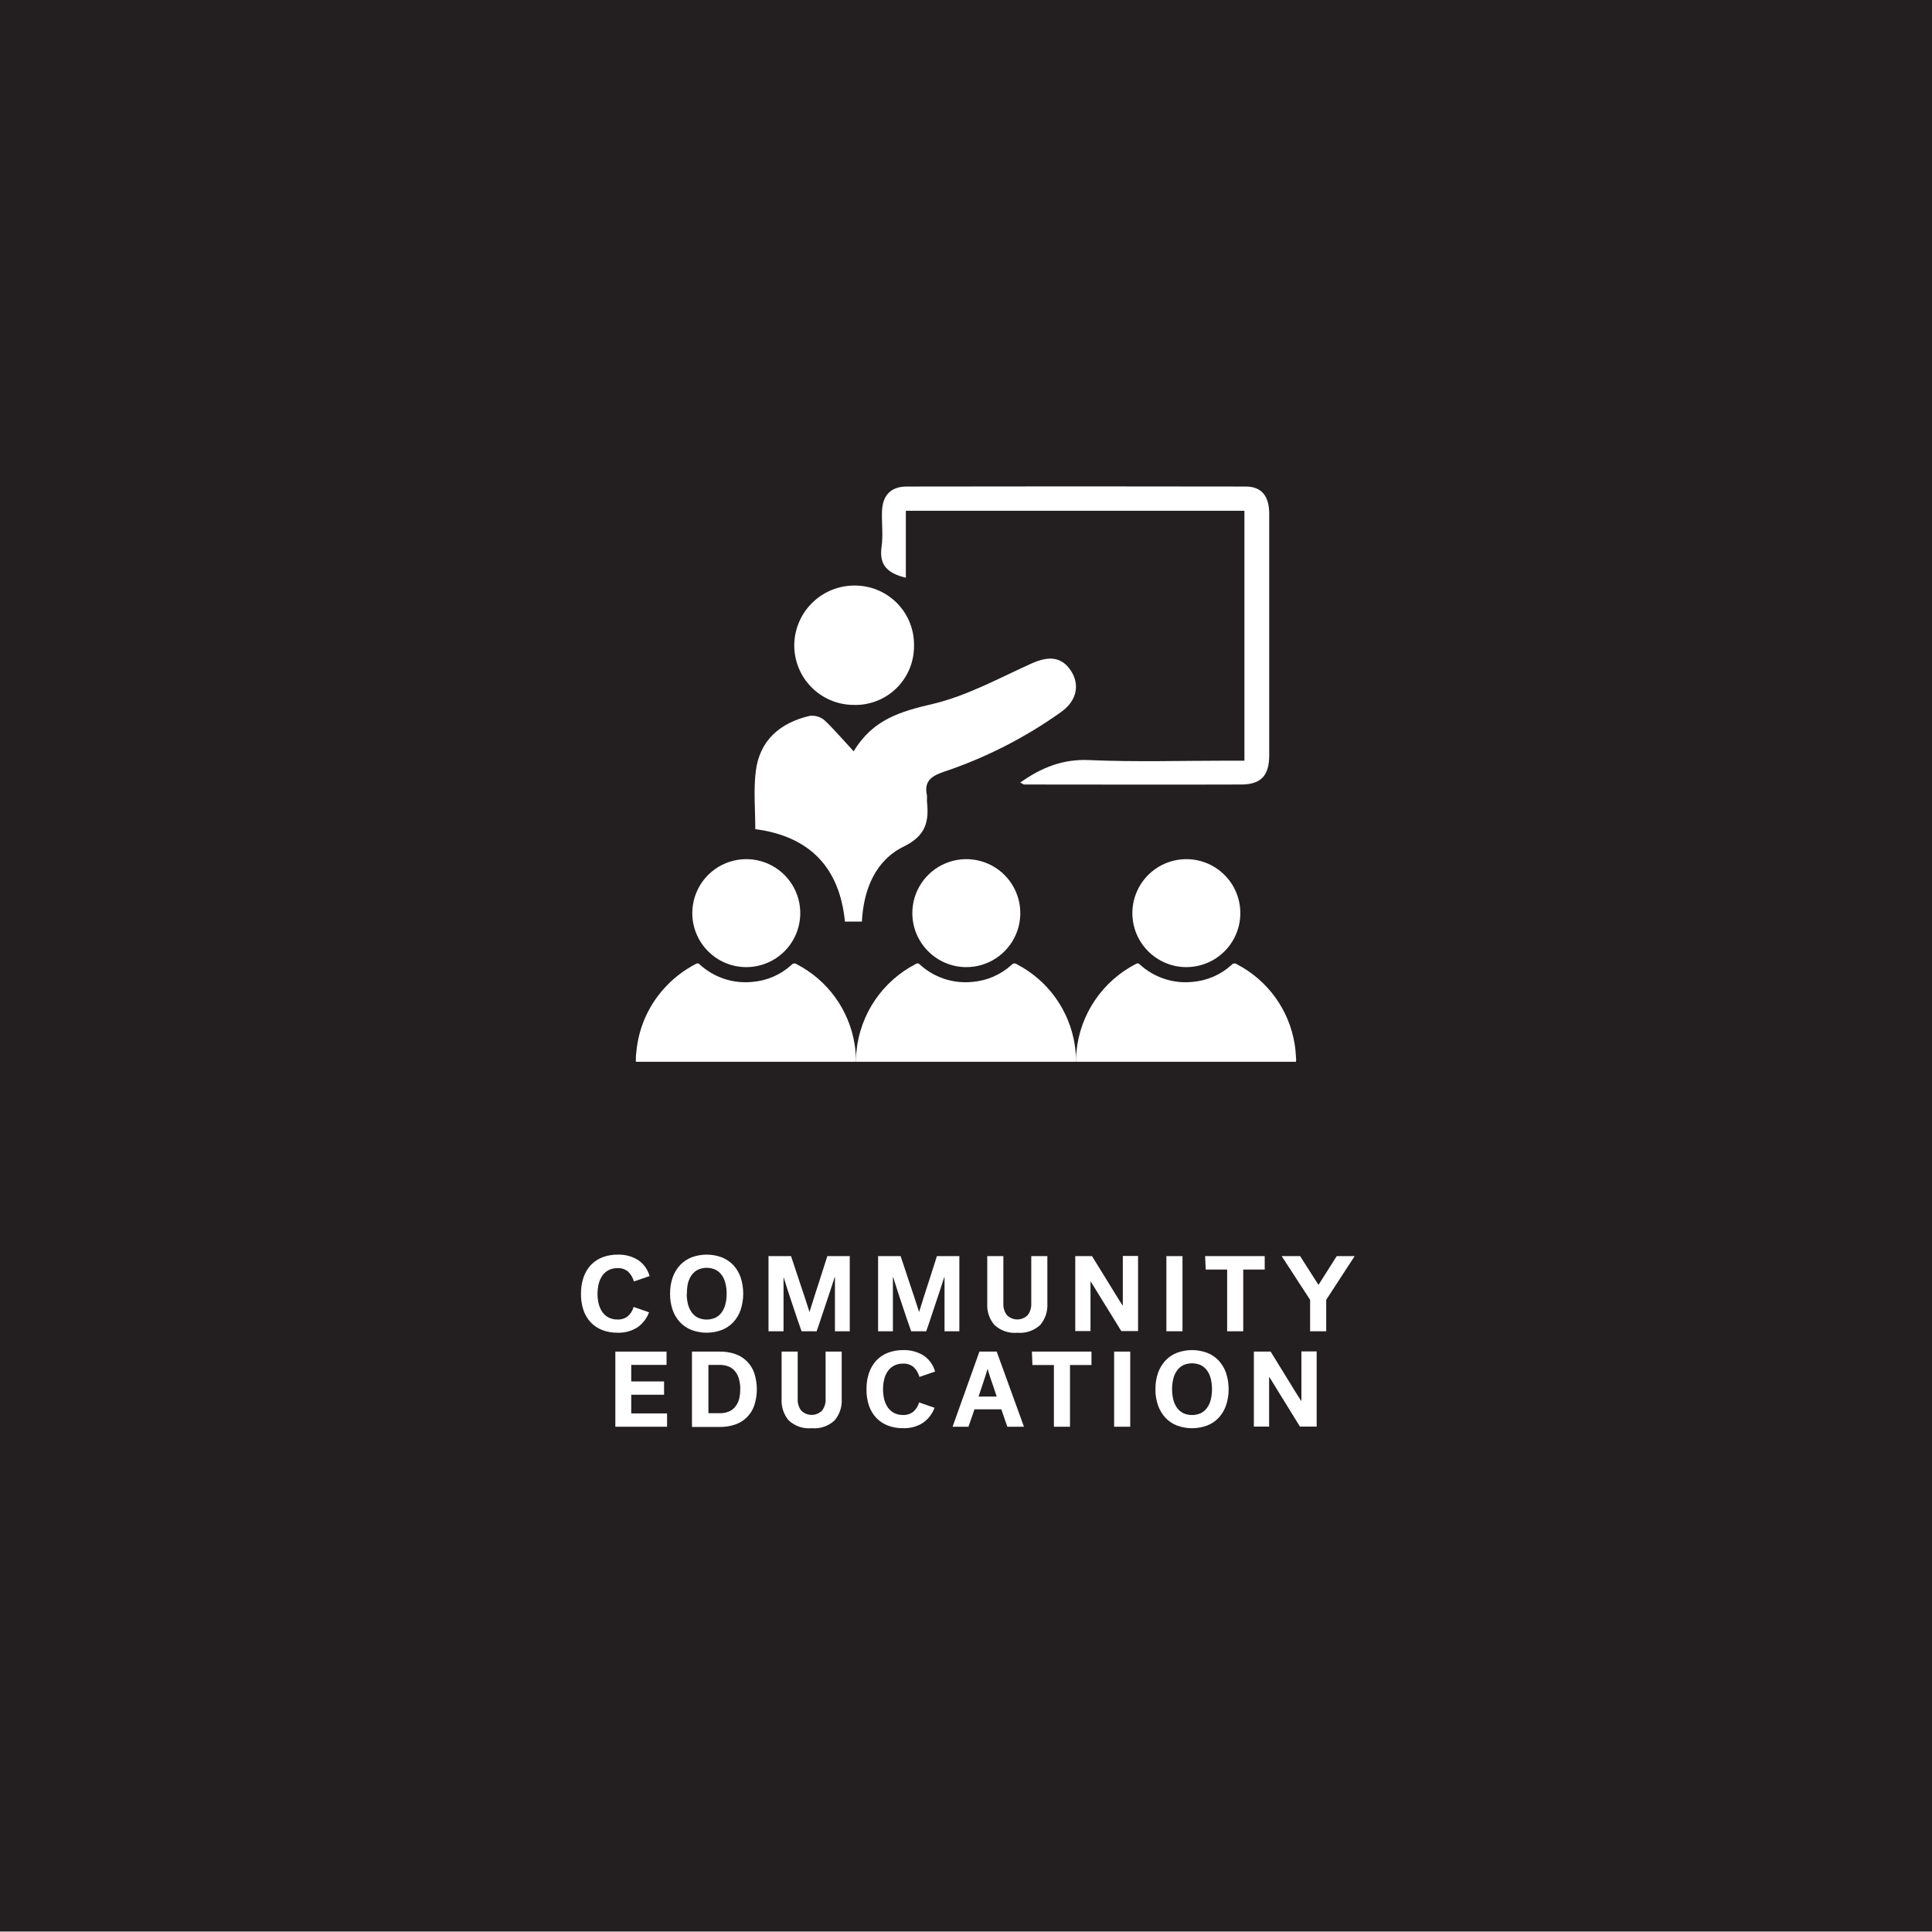
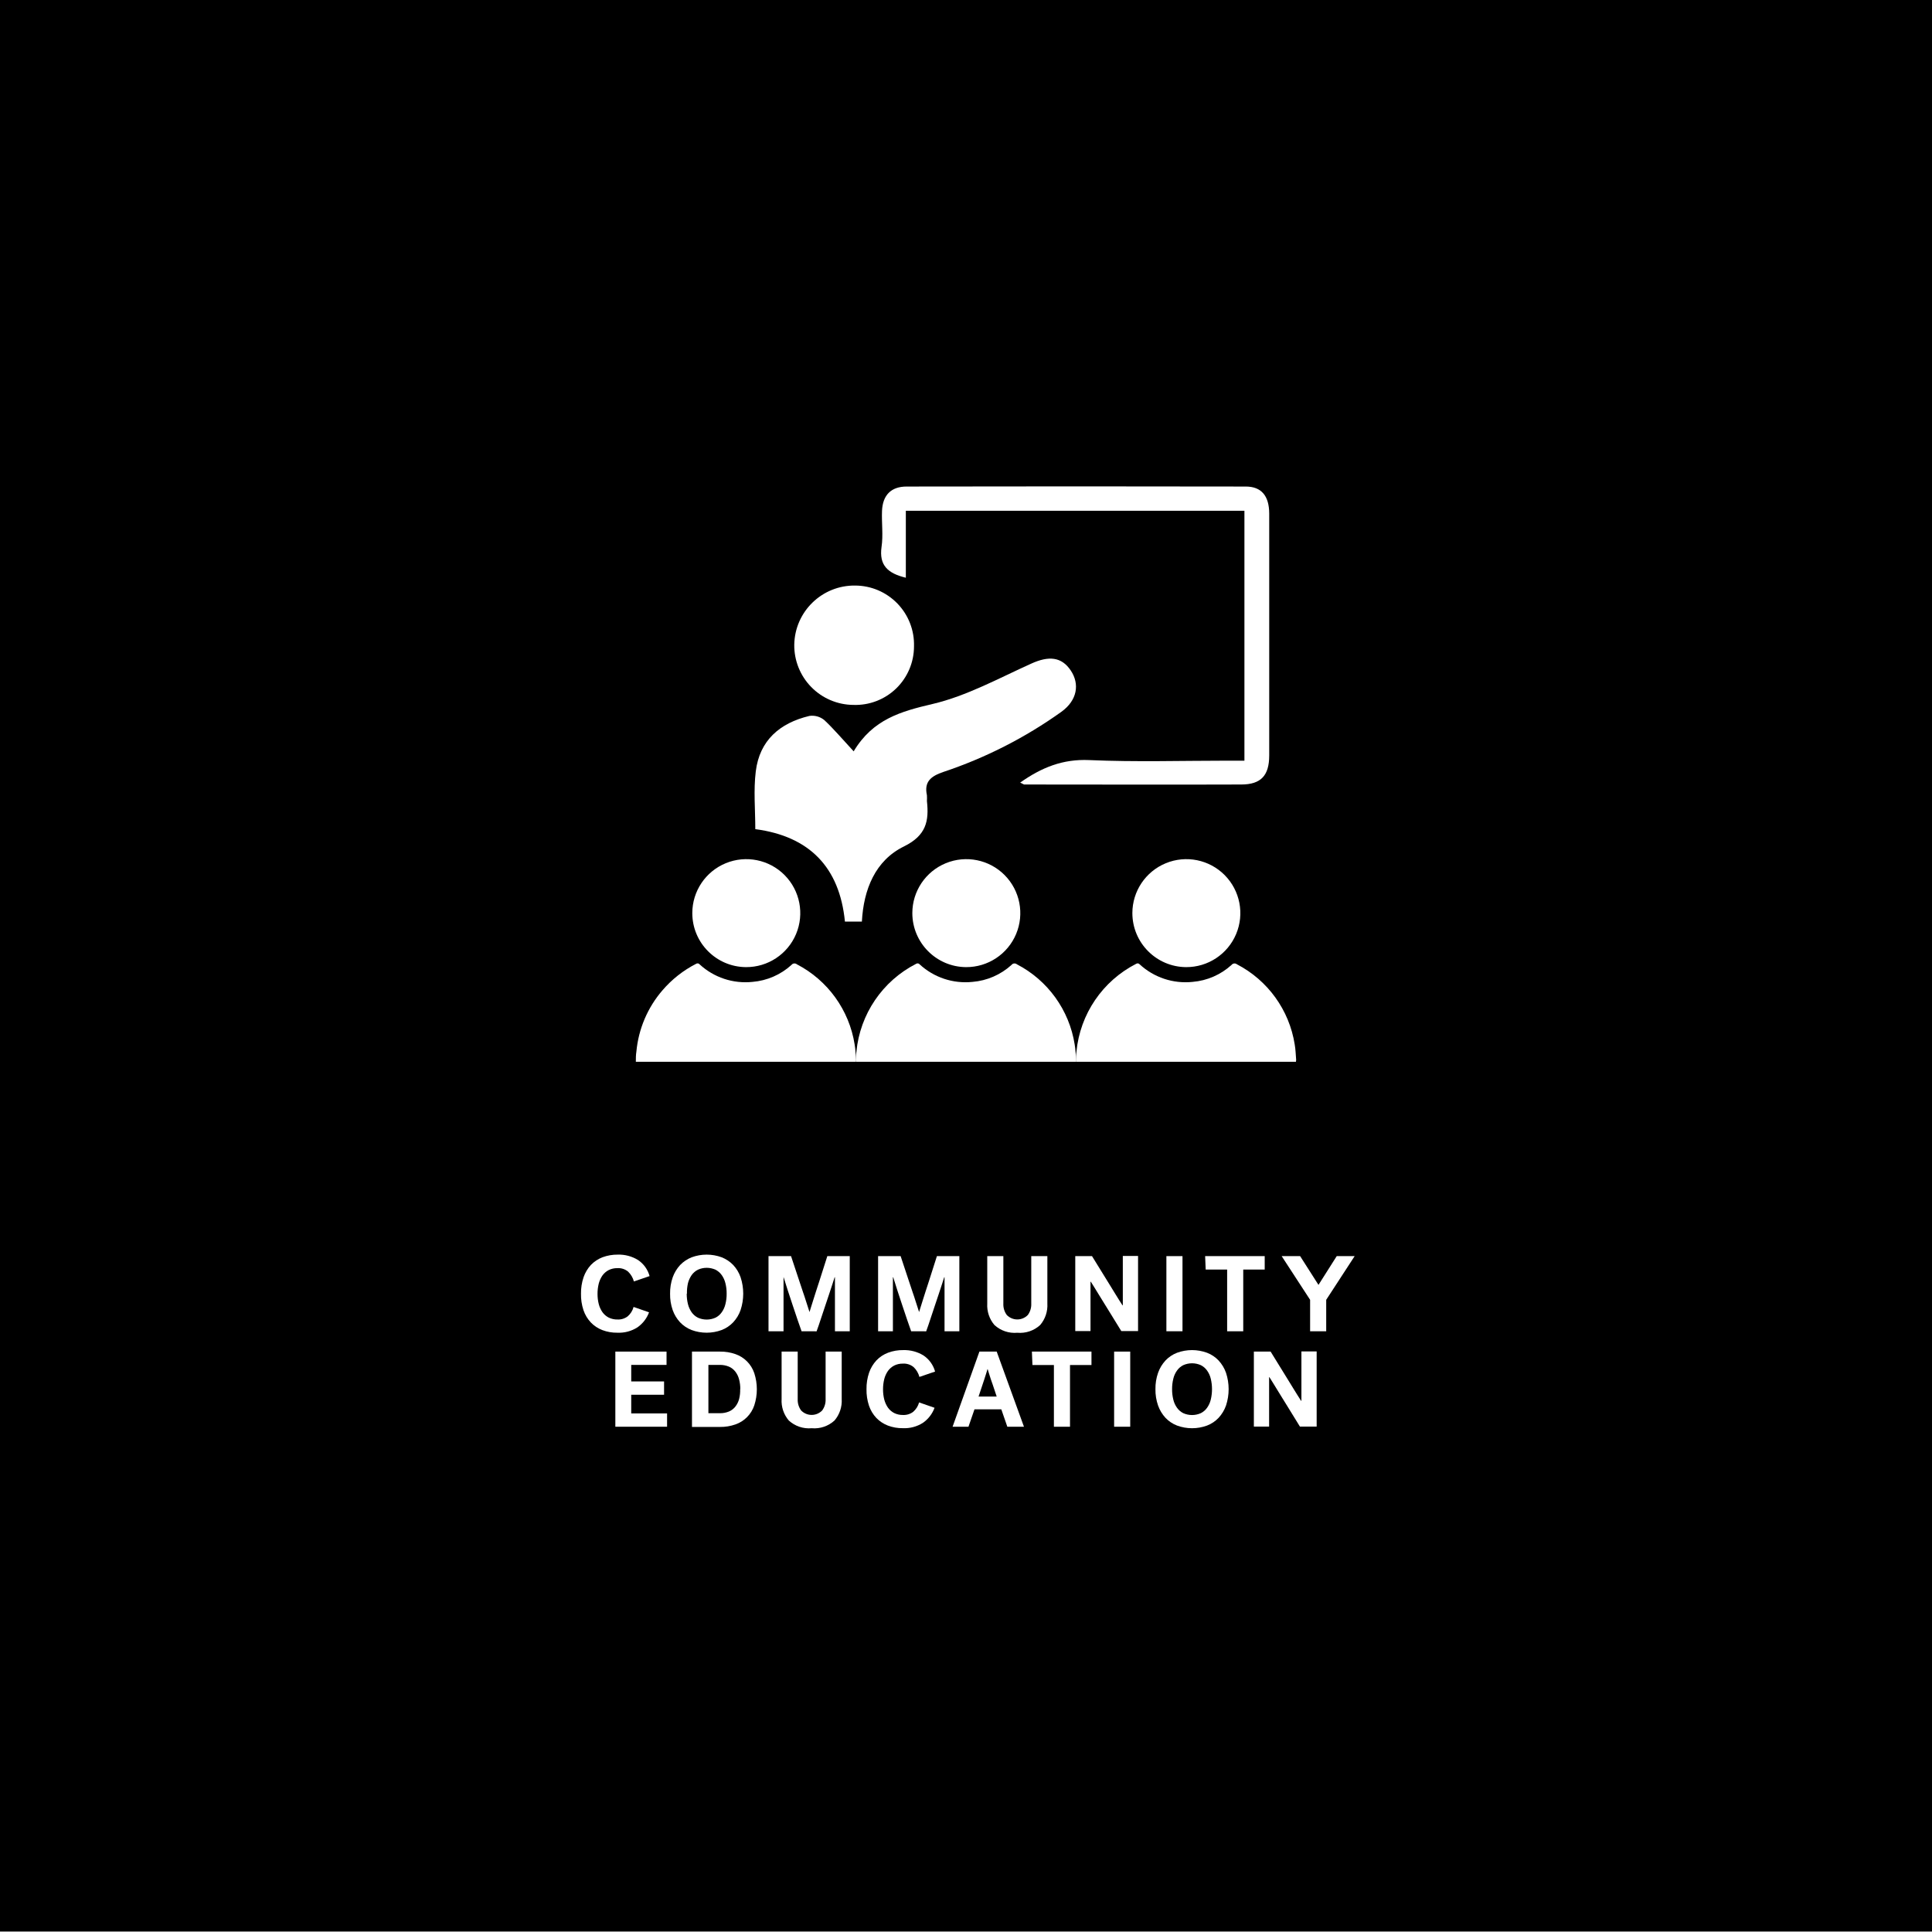
<svg xmlns="http://www.w3.org/2000/svg" viewBox="0 0 360 360">
  <defs>
-     <style>.cls-1{fill:#231f20;}.cls-2{fill:#fff;}</style>
+     <style>.cls-1{fill:#fff;}</style>
  </defs>
-   <g id="BACKGROUND">
-     <rect class="cls-1" y="-0.09" width="360" height="360" />
+   <g id="Layer_6" data-name="Layer 6">
+     <rect y="-0.09" width="360" height="360" />
  </g>
  <g id="LINE_ONE" data-name="LINE ONE">
-     <path class="cls-2" d="M108.26,241.06a9.16,9.16,0,0,1,.48-3.07,6.47,6.47,0,0,1,1.37-2.29,6,6,0,0,1,2.16-1.43,8,8,0,0,1,2.85-.49,6.81,6.81,0,0,1,3.76,1,5.29,5.29,0,0,1,2.16,3l-2.92,1a4,4,0,0,0-1.08-1.83,2.86,2.86,0,0,0-2-.65,3.51,3.51,0,0,0-1.62.36,3.35,3.35,0,0,0-1.16,1,4.77,4.77,0,0,0-.69,1.51,7.77,7.77,0,0,0-.23,1.92,7.57,7.57,0,0,0,.23,1.91,4.77,4.77,0,0,0,.69,1.51,3.28,3.28,0,0,0,1.16,1,3.57,3.57,0,0,0,1.64.36,2.9,2.9,0,0,0,1.89-.58,3.48,3.48,0,0,0,1.11-1.76l2.88,1a5.9,5.9,0,0,1-2.16,2.8,6.4,6.4,0,0,1-3.76,1,7.57,7.57,0,0,1-2.79-.49,5.9,5.9,0,0,1-2.14-1.42,6.3,6.3,0,0,1-1.37-2.29A9.18,9.18,0,0,1,108.26,241.06Z" />
-     <path class="cls-2" d="M124.86,241.06a8.83,8.83,0,0,1,.49-3.05,6.64,6.64,0,0,1,1.38-2.29,6.16,6.16,0,0,1,2.15-1.44,8.09,8.09,0,0,1,5.6,0,6.07,6.07,0,0,1,2.15,1.44A6.49,6.49,0,0,1,138,238a9.74,9.74,0,0,1,0,6.1,6.41,6.41,0,0,1-1.38,2.29,5.82,5.82,0,0,1-2.15,1.44,8.09,8.09,0,0,1-5.6,0,5.9,5.9,0,0,1-2.15-1.44,6.55,6.55,0,0,1-1.38-2.29A8.79,8.79,0,0,1,124.86,241.06Zm3.1,0a7.9,7.9,0,0,0,.23,1.95,4.63,4.63,0,0,0,.69,1.52,3.22,3.22,0,0,0,1.16,1,4,4,0,0,0,3.28,0,3.06,3.06,0,0,0,1.16-1,4.25,4.25,0,0,0,.69-1.52,7.45,7.45,0,0,0,.23-1.95,7.56,7.56,0,0,0-.23-1.95,4.33,4.33,0,0,0-.69-1.52,3.16,3.16,0,0,0-1.16-1,4,4,0,0,0-3.28,0,3.32,3.32,0,0,0-1.16,1,4.73,4.73,0,0,0-.69,1.52A8,8,0,0,0,128,241.06Z" />
-     <path class="cls-2" d="M149.36,248.06c-.2-.54-.45-1.26-.75-2.15s-.61-1.81-.93-2.77-.63-1.9-.93-2.82-.54-1.69-.73-2.32H146v10.06H143.2v-14h4.2l1.56,4.7q.42,1.29.69,2.07c.18.53.35,1,.5,1.51s.29.92.42,1.3.22.67.27.84l.26-.84c.12-.38.26-.84.43-1.37s.35-1.09.54-1.7.39-1.21.59-1.81q.68-2.13,1.5-4.7h4.18v14h-2.76V238h-.06c-.13.42-.29.91-.48,1.49s-.39,1.2-.61,1.85-.44,1.32-.67,2l-.64,1.92c-.2.61-.38,1.16-.55,1.65s-.3.88-.41,1.16Z" />
-     <path class="cls-2" d="M169.78,248.06c-.2-.54-.45-1.26-.75-2.15s-.61-1.81-.93-2.77-.63-1.9-.93-2.82-.54-1.69-.73-2.32h-.06v10.06h-2.76v-14h4.2l1.56,4.7q.42,1.29.69,2.07c.18.53.35,1,.5,1.51s.29.92.42,1.3.22.67.27.84l.26-.84c.12-.38.26-.84.43-1.37s.35-1.09.54-1.7.39-1.21.59-1.81q.67-2.13,1.5-4.7h4.18v14H176V238h-.06c-.13.42-.29.91-.48,1.49s-.39,1.2-.61,1.85-.44,1.32-.67,2-.44,1.32-.64,1.92-.38,1.16-.55,1.65-.3.88-.41,1.16Z" />
-     <path class="cls-2" d="M189.56,248.34a5.56,5.56,0,0,1-4.26-1.44,5.65,5.65,0,0,1-1.34-4v-8.84h3v8.86a3.32,3.32,0,0,0,.64,2.11,2.73,2.73,0,0,0,3.92,0,3.32,3.32,0,0,0,.64-2.11v-8.86h3v8.84a5.65,5.65,0,0,1-1.34,4A5.56,5.56,0,0,1,189.56,248.34Z" />
-     <path class="cls-2" d="M200.36,234.06h3.12l2.32,3.76,1.08,1.75.84,1.37.8,1.29.64,1h.06v-9.2h2.84v14h-3.12c-.8-1.29-1.56-2.52-2.28-3.7l-1.07-1.73c-.29-.46-.57-.92-.85-1.38l-.81-1.32-.67-1.07h-.06v9.2h-2.84Z" />
-     <path class="cls-2" d="M217.34,234.06h3v14h-3Z" />
-     <path class="cls-2" d="M224.56,234.06h11.1v2.5h-4v11.5h-3v-11.5h-4Z" />
-     <path class="cls-2" d="M244.12,242.2l-5.3-8.14h3.44l3.42,5.36,3.4-5.36h3.34l-5.3,8.14v5.86h-3Z" />
+     <path class="cls-1" d="M108.26,241.06a9.16,9.16,0,0,1,.48-3.07,6.47,6.47,0,0,1,1.37-2.29,6,6,0,0,1,2.16-1.43,8,8,0,0,1,2.85-.49,6.81,6.81,0,0,1,3.76,1,5.29,5.29,0,0,1,2.16,3l-2.92,1a4,4,0,0,0-1.08-1.83,2.86,2.86,0,0,0-2-.65,3.51,3.51,0,0,0-1.62.36,3.35,3.35,0,0,0-1.16,1,4.77,4.77,0,0,0-.69,1.51,7.77,7.77,0,0,0-.23,1.92,7.57,7.57,0,0,0,.23,1.91,4.77,4.77,0,0,0,.69,1.51,3.28,3.28,0,0,0,1.16,1,3.57,3.57,0,0,0,1.64.36,2.9,2.9,0,0,0,1.89-.58,3.48,3.48,0,0,0,1.11-1.76l2.88,1a5.9,5.9,0,0,1-2.16,2.8,6.4,6.4,0,0,1-3.76,1,7.57,7.57,0,0,1-2.79-.49,5.9,5.9,0,0,1-2.14-1.42,6.3,6.3,0,0,1-1.37-2.29A9.18,9.18,0,0,1,108.26,241.06Z" />
+     <path class="cls-1" d="M124.86,241.06a8.83,8.83,0,0,1,.49-3.05,6.64,6.64,0,0,1,1.38-2.29,6.16,6.16,0,0,1,2.15-1.44,8.09,8.09,0,0,1,5.6,0,6.07,6.07,0,0,1,2.15,1.44A6.49,6.49,0,0,1,138,238a9.74,9.74,0,0,1,0,6.1,6.41,6.41,0,0,1-1.38,2.29,5.82,5.82,0,0,1-2.15,1.44,8.09,8.09,0,0,1-5.6,0,5.9,5.9,0,0,1-2.15-1.44,6.55,6.55,0,0,1-1.38-2.29A8.79,8.79,0,0,1,124.86,241.06Zm3.1,0a7.9,7.9,0,0,0,.23,1.95,4.63,4.63,0,0,0,.69,1.52,3.22,3.22,0,0,0,1.16,1,4,4,0,0,0,3.28,0,3.06,3.06,0,0,0,1.16-1,4.25,4.25,0,0,0,.69-1.52,7.45,7.45,0,0,0,.23-1.95,7.56,7.56,0,0,0-.23-1.95,4.33,4.33,0,0,0-.69-1.52,3.16,3.16,0,0,0-1.16-1,4,4,0,0,0-3.28,0,3.32,3.32,0,0,0-1.16,1,4.73,4.73,0,0,0-.69,1.52A8,8,0,0,0,128,241.06Z" />
+     <path class="cls-1" d="M149.36,248.06c-.2-.54-.45-1.26-.75-2.15s-.61-1.81-.93-2.77-.63-1.9-.93-2.82-.54-1.69-.73-2.32H146v10.06H143.2v-14h4.2l1.56,4.7q.42,1.29.69,2.07c.18.53.35,1,.5,1.51s.29.92.42,1.3.22.67.27.84l.26-.84c.12-.38.26-.84.43-1.37s.35-1.09.54-1.7.39-1.21.59-1.81q.68-2.13,1.5-4.7h4.18v14h-2.76V238h-.06c-.13.42-.29.91-.48,1.49s-.39,1.2-.61,1.85-.44,1.32-.67,2l-.64,1.92c-.2.61-.38,1.16-.55,1.65s-.3.88-.41,1.16Z" />
+     <path class="cls-1" d="M169.78,248.06c-.2-.54-.45-1.26-.75-2.15s-.61-1.81-.93-2.77-.63-1.9-.93-2.82-.54-1.69-.73-2.32h-.06v10.06h-2.76v-14h4.2l1.56,4.7q.42,1.29.69,2.07c.18.53.35,1,.5,1.51s.29.92.42,1.3.22.67.27.84l.26-.84c.12-.38.26-.84.43-1.37s.35-1.09.54-1.7.39-1.21.59-1.81q.67-2.13,1.5-4.7h4.18v14H176V238h-.06c-.13.42-.29.91-.48,1.49s-.39,1.2-.61,1.85-.44,1.32-.67,2-.44,1.32-.64,1.92-.38,1.16-.55,1.65-.3.88-.41,1.16Z" />
+     <path class="cls-1" d="M189.56,248.34a5.56,5.56,0,0,1-4.26-1.44,5.65,5.65,0,0,1-1.34-4v-8.84h3v8.86a3.32,3.32,0,0,0,.64,2.11,2.73,2.73,0,0,0,3.92,0,3.32,3.32,0,0,0,.64-2.11v-8.86h3v8.84a5.65,5.65,0,0,1-1.34,4A5.56,5.56,0,0,1,189.56,248.34Z" />
+     <path class="cls-1" d="M200.36,234.06h3.12l2.32,3.76,1.08,1.75.84,1.37.8,1.29.64,1h.06v-9.2h2.84v14h-3.12c-.8-1.29-1.56-2.52-2.28-3.7l-1.07-1.73c-.29-.46-.57-.92-.85-1.38l-.81-1.32-.67-1.07h-.06v9.2h-2.84Z" />
+     <path class="cls-1" d="M217.34,234.06h3v14h-3Z" />
+     <path class="cls-1" d="M224.56,234.06h11.1v2.5h-4v11.5h-3v-11.5h-4Z" />
+     <path class="cls-1" d="M244.12,242.2l-5.3-8.14h3.44l3.42,5.36,3.4-5.36h3.34l-5.3,8.14v5.86h-3Z" />
  </g>
  <g id="LINE_TWO" data-name="LINE TWO">
-     <path class="cls-2" d="M114.66,265.85v-14h9.54v2.48h-6.58v3.08h6.12v2.48h-6.12v3.48h6.68v2.48Z" />
-     <path class="cls-2" d="M128.94,251.85h5.22a8.36,8.36,0,0,1,2.88.47,5.66,5.66,0,0,1,3.51,3.55,9.68,9.68,0,0,1,0,6,5.66,5.66,0,0,1-3.51,3.55,8.36,8.36,0,0,1-2.88.47h-5.22Zm9,7a6.65,6.65,0,0,0-.23-1.85,3.9,3.9,0,0,0-.7-1.43,3,3,0,0,0-1.19-.92,4.26,4.26,0,0,0-1.72-.32H132v9h2.12a4.26,4.26,0,0,0,1.72-.32,3,3,0,0,0,1.19-.92,3.9,3.9,0,0,0,.7-1.43A6.65,6.65,0,0,0,137.92,258.85Z" />
-     <path class="cls-2" d="M151.24,266.13a5.56,5.56,0,0,1-4.26-1.44,5.65,5.65,0,0,1-1.34-4v-8.84h3v8.86a3.33,3.33,0,0,0,.64,2.11,2.73,2.73,0,0,0,3.92,0,3.33,3.33,0,0,0,.64-2.11v-8.86h3v8.84a5.65,5.65,0,0,1-1.34,4A5.56,5.56,0,0,1,151.24,266.13Z" />
-     <path class="cls-2" d="M161.46,258.85a9.12,9.12,0,0,1,.48-3.07,6.47,6.47,0,0,1,1.37-2.29,5.83,5.83,0,0,1,2.16-1.43,7.82,7.82,0,0,1,2.85-.49,6.83,6.83,0,0,1,3.76,1,5.31,5.31,0,0,1,2.16,3l-2.92,1a3.92,3.92,0,0,0-1.08-1.83,2.86,2.86,0,0,0-2-.65,3.51,3.51,0,0,0-1.62.36,3.35,3.35,0,0,0-1.16,1,4.67,4.67,0,0,0-.69,1.51,7.77,7.77,0,0,0-.23,1.92,7.63,7.63,0,0,0,.23,1.91,4.87,4.87,0,0,0,.69,1.51,3.28,3.28,0,0,0,1.16,1,3.57,3.57,0,0,0,1.64.36,2.92,2.92,0,0,0,1.89-.58,3.53,3.53,0,0,0,1.11-1.76l2.88,1a5.9,5.9,0,0,1-2.16,2.8,6.4,6.4,0,0,1-3.76,1,7.57,7.57,0,0,1-2.79-.49,6,6,0,0,1-2.14-1.42,6.3,6.3,0,0,1-1.37-2.29A9.22,9.22,0,0,1,161.46,258.85Z" />
-     <path class="cls-2" d="M190.8,265.85h-3.1l-1.12-3.24h-5l-1.12,3.24H177.5l5-14h3.22ZM184,255.13a4,4,0,0,1-.14.47c-.07.21-.14.44-.22.7s-.17.54-.27.84l-.29.87c-.23.69-.47,1.43-.74,2.22h3.38c-.27-.79-.51-1.53-.74-2.22-.15-.4-.26-.73-.35-1s-.17-.51-.24-.75-.14-.46-.21-.67-.11-.36-.14-.47Z" />
-     <path class="cls-2" d="M192.28,251.85h11.1v2.5h-4v11.5h-3v-11.5h-4Z" />
-     <path class="cls-2" d="M207.6,251.85h3v14h-3Z" />
-     <path class="cls-2" d="M215.3,258.85a8.83,8.83,0,0,1,.49-3.05,6.64,6.64,0,0,1,1.38-2.29,5.82,5.82,0,0,1,2.15-1.44,8.09,8.09,0,0,1,5.6,0,5.82,5.82,0,0,1,2.15,1.44,6.64,6.64,0,0,1,1.38,2.29,9.74,9.74,0,0,1,0,6.1,6.64,6.64,0,0,1-1.38,2.29,5.82,5.82,0,0,1-2.15,1.44,8.09,8.09,0,0,1-5.6,0,5.82,5.82,0,0,1-2.15-1.44,6.64,6.64,0,0,1-1.38-2.29A8.83,8.83,0,0,1,215.3,258.85Zm3.1,0a7.9,7.9,0,0,0,.23,1.95,4.33,4.33,0,0,0,.69,1.52,3.14,3.14,0,0,0,1.16,1,4,4,0,0,0,3.28,0,3.14,3.14,0,0,0,1.16-1,4.33,4.33,0,0,0,.69-1.52,8.38,8.38,0,0,0,0-3.9,4.33,4.33,0,0,0-.69-1.52,3.14,3.14,0,0,0-1.16-1,4,4,0,0,0-3.28,0,3.14,3.14,0,0,0-1.16,1,4.33,4.33,0,0,0-.69,1.52A7.9,7.9,0,0,0,218.4,258.85Z" />
-     <path class="cls-2" d="M233.64,251.85h3.12l2.32,3.76,1.08,1.75.84,1.37.8,1.29.64,1h.06v-9.2h2.84v14h-3.12l-2.28-3.7-1.07-1.73c-.29-.46-.57-.92-.85-1.38l-.81-1.32c-.26-.42-.48-.78-.67-1.07h-.06v9.2h-2.84Z" />
+     <path class="cls-1" d="M114.66,265.85v-14h9.54v2.48h-6.58v3.08h6.12v2.48h-6.12v3.48h6.68v2.48Z" />
+     <path class="cls-1" d="M128.94,251.85h5.22a8.36,8.36,0,0,1,2.88.47,5.66,5.66,0,0,1,3.51,3.55,9.68,9.68,0,0,1,0,6,5.66,5.66,0,0,1-3.51,3.55,8.36,8.36,0,0,1-2.88.47h-5.22Zm9,7a6.65,6.65,0,0,0-.23-1.85,3.9,3.9,0,0,0-.7-1.43,3,3,0,0,0-1.19-.92,4.26,4.26,0,0,0-1.72-.32H132v9h2.12a4.26,4.26,0,0,0,1.72-.32,3,3,0,0,0,1.19-.92,3.9,3.9,0,0,0,.7-1.43A6.65,6.65,0,0,0,137.92,258.85Z" />
+     <path class="cls-1" d="M151.24,266.13a5.56,5.56,0,0,1-4.26-1.44,5.65,5.65,0,0,1-1.34-4v-8.84h3v8.86a3.33,3.33,0,0,0,.64,2.11,2.73,2.73,0,0,0,3.92,0,3.33,3.33,0,0,0,.64-2.11v-8.86h3v8.84a5.65,5.65,0,0,1-1.34,4A5.56,5.56,0,0,1,151.24,266.13Z" />
+     <path class="cls-1" d="M161.46,258.85a9.12,9.12,0,0,1,.48-3.07,6.47,6.47,0,0,1,1.37-2.29,5.83,5.83,0,0,1,2.16-1.43,7.82,7.82,0,0,1,2.85-.49,6.83,6.83,0,0,1,3.76,1,5.31,5.31,0,0,1,2.16,3l-2.92,1a3.92,3.92,0,0,0-1.08-1.83,2.86,2.86,0,0,0-2-.65,3.51,3.51,0,0,0-1.62.36,3.35,3.35,0,0,0-1.16,1,4.67,4.67,0,0,0-.69,1.51,7.77,7.77,0,0,0-.23,1.92,7.63,7.63,0,0,0,.23,1.91,4.87,4.87,0,0,0,.69,1.51,3.28,3.28,0,0,0,1.16,1,3.57,3.57,0,0,0,1.64.36,2.92,2.92,0,0,0,1.89-.58,3.53,3.53,0,0,0,1.11-1.76l2.88,1a5.9,5.9,0,0,1-2.16,2.8,6.4,6.4,0,0,1-3.76,1,7.57,7.57,0,0,1-2.79-.49,6,6,0,0,1-2.14-1.42,6.3,6.3,0,0,1-1.37-2.29A9.22,9.22,0,0,1,161.46,258.85Z" />
+     <path class="cls-1" d="M190.8,265.85h-3.1l-1.12-3.24h-5l-1.12,3.24H177.5l5-14h3.22ZM184,255.13a4,4,0,0,1-.14.47c-.07.21-.14.44-.22.7s-.17.54-.27.84l-.29.87c-.23.69-.47,1.43-.74,2.22h3.38c-.27-.79-.51-1.53-.74-2.22-.15-.4-.26-.73-.35-1s-.17-.51-.24-.75-.14-.46-.21-.67-.11-.36-.14-.47Z" />
+     <path class="cls-1" d="M192.28,251.85h11.1v2.5h-4v11.5h-3v-11.5h-4Z" />
+     <path class="cls-1" d="M207.6,251.85h3v14h-3Z" />
+     <path class="cls-1" d="M215.3,258.85a8.83,8.83,0,0,1,.49-3.05,6.64,6.64,0,0,1,1.38-2.29,5.82,5.82,0,0,1,2.15-1.44,8.09,8.09,0,0,1,5.6,0,5.82,5.82,0,0,1,2.15,1.44,6.64,6.64,0,0,1,1.38,2.29,9.74,9.74,0,0,1,0,6.1,6.64,6.64,0,0,1-1.38,2.29,5.82,5.82,0,0,1-2.15,1.44,8.09,8.09,0,0,1-5.6,0,5.82,5.82,0,0,1-2.15-1.44,6.64,6.64,0,0,1-1.38-2.29A8.83,8.83,0,0,1,215.3,258.85Zm3.1,0a7.9,7.9,0,0,0,.23,1.95,4.33,4.33,0,0,0,.69,1.52,3.14,3.14,0,0,0,1.16,1,4,4,0,0,0,3.28,0,3.14,3.14,0,0,0,1.16-1,4.33,4.33,0,0,0,.69-1.52,8.38,8.38,0,0,0,0-3.9,4.33,4.33,0,0,0-.69-1.52,3.14,3.14,0,0,0-1.16-1,4,4,0,0,0-3.28,0,3.14,3.14,0,0,0-1.16,1,4.33,4.33,0,0,0-.69,1.52A7.9,7.9,0,0,0,218.4,258.85Z" />
+     <path class="cls-1" d="M233.64,251.85h3.12l2.32,3.76,1.08,1.75.84,1.37.8,1.29.64,1h.06v-9.2h2.84v14h-3.12l-2.28-3.7-1.07-1.73c-.29-.46-.57-.92-.85-1.38l-.81-1.32c-.26-.42-.48-.78-.67-1.07h-.06v9.2h-2.84Z" />
  </g>
  <g id="ICON">
-     <path class="cls-2" d="M159.48,197.85h-41c0-.65,0-1.27.1-1.89a20.37,20.37,0,0,1,4.86-11.43,20.65,20.65,0,0,1,6.27-4.94.49.49,0,0,1,.65.1,12.58,12.58,0,0,0,9.85,3.27,12.29,12.29,0,0,0,7.27-3.16.7.7,0,0,1,1-.12,20.41,20.41,0,0,1,10.77,14.94c.17.95.19,1.92.27,2.87A2.36,2.36,0,0,1,159.48,197.85Z" />
-     <path class="cls-2" d="M129,170.14A10.06,10.06,0,1,1,139,180.21,10.07,10.07,0,0,1,129,170.14Z" />
-     <path class="cls-2" d="M241.48,197.85h-41c0-.65,0-1.27.1-1.89a20.59,20.59,0,0,1,11.13-16.37.49.49,0,0,1,.65.1,12.6,12.6,0,0,0,9.86,3.27,12.29,12.29,0,0,0,7.26-3.16.71.71,0,0,1,1-.12,20.41,20.41,0,0,1,10.77,14.94c.17.95.19,1.92.27,2.87A2.36,2.36,0,0,1,241.48,197.85Z" />
-     <path class="cls-2" d="M211,170.14A10.06,10.06,0,1,1,221,180.21,10.08,10.08,0,0,1,211,170.14Z" />
-     <path class="cls-2" d="M200.48,197.85h-41c0-.65,0-1.27.1-1.89a20.59,20.59,0,0,1,11.13-16.37.49.49,0,0,1,.65.1,12.58,12.58,0,0,0,9.85,3.27,12.29,12.29,0,0,0,7.27-3.16.7.7,0,0,1,1-.12,20.41,20.41,0,0,1,10.77,14.94c.17.95.19,1.92.27,2.87A2.36,2.36,0,0,1,200.48,197.85Z" />
-     <path class="cls-2" d="M170,170.14A10.06,10.06,0,1,1,180,180.21,10.08,10.08,0,0,1,170,170.14Z" />
-     <path class="cls-2" d="M159.07,140c3.59-6,8.83-7.45,14.73-8.83,6.36-1.5,12.33-4.8,18.37-7.52,3.26-1.48,5.63-1.27,7.34,1.27s1.23,5.57-1.73,7.71a82.82,82.82,0,0,1-22,11.21c-2.25.77-3.63,1.77-3.06,4.35a9.64,9.64,0,0,1,0,1.08c.41,3.74-.14,6.41-4.28,8.45-5.34,2.61-7.52,8-7.84,14h-3.16c-1-10.15-6.65-15.9-16.7-17.22,0-3.64-.35-7.26.09-10.78.71-5.75,4.46-9,10-10.32a3.57,3.57,0,0,1,2.76.77C155.33,135.79,156.9,137.66,159.07,140Z" />
-     <path class="cls-2" d="M190.09,145.83c4-2.83,7.95-4.42,12.87-4.2,8.63.38,17.28.11,25.92.11h3V95.17H168.79v12.48c-3.39-.82-5-2.33-4.53-5.72.33-2.2,0-4.5.09-6.74.13-2.93,1.69-4.53,4.59-4.53q31.59-.06,63.19,0c2.91,0,4.35,1.73,4.37,5,0,9.9,0,19.81,0,29.71,0,5.13,0,10.26,0,15.39,0,3.76-1.54,5.41-5.19,5.42-13.5.05-27,0-40.5,0C190.67,146.14,190.52,146,190.09,145.83Z" />
-     <path class="cls-2" d="M170.31,120.44A10.91,10.91,0,0,1,159,131.35a11.09,11.09,0,0,1-11-11.24,11.21,11.21,0,0,1,11.35-11A11,11,0,0,1,170.31,120.44Z" />
+     <path class="cls-1" d="M159.48,197.85h-41c0-.65,0-1.27.1-1.89a20.37,20.37,0,0,1,4.86-11.43,20.65,20.65,0,0,1,6.27-4.94.49.49,0,0,1,.65.1,12.58,12.58,0,0,0,9.85,3.27,12.29,12.29,0,0,0,7.27-3.16.7.7,0,0,1,1-.12,20.41,20.41,0,0,1,10.77,14.94c.17.95.19,1.92.27,2.87A2.36,2.36,0,0,1,159.48,197.85Z" />
+     <path class="cls-1" d="M129,170.14A10.06,10.06,0,1,1,139,180.21,10.07,10.07,0,0,1,129,170.14Z" />
+     <path class="cls-1" d="M241.48,197.85h-41c0-.65,0-1.27.1-1.89a20.59,20.59,0,0,1,11.13-16.37.49.49,0,0,1,.65.1,12.6,12.6,0,0,0,9.86,3.27,12.29,12.29,0,0,0,7.26-3.16.71.71,0,0,1,1-.12,20.41,20.41,0,0,1,10.77,14.94c.17.95.19,1.92.27,2.87A2.36,2.36,0,0,1,241.48,197.85Z" />
+     <path class="cls-1" d="M211,170.14A10.06,10.06,0,1,1,221,180.21,10.08,10.08,0,0,1,211,170.14Z" />
+     <path class="cls-1" d="M200.48,197.85h-41c0-.65,0-1.27.1-1.89a20.59,20.59,0,0,1,11.13-16.37.49.49,0,0,1,.65.1,12.58,12.58,0,0,0,9.85,3.27,12.29,12.29,0,0,0,7.27-3.16.7.7,0,0,1,1-.12,20.41,20.41,0,0,1,10.77,14.94c.17.95.19,1.92.27,2.87A2.36,2.36,0,0,1,200.48,197.85Z" />
+     <path class="cls-1" d="M170,170.14A10.06,10.06,0,1,1,180,180.21,10.08,10.08,0,0,1,170,170.14Z" />
+     <path class="cls-1" d="M159.07,140c3.59-6,8.83-7.45,14.73-8.83,6.36-1.5,12.33-4.8,18.37-7.52,3.26-1.48,5.63-1.27,7.34,1.27s1.23,5.57-1.73,7.71a82.82,82.82,0,0,1-22,11.21c-2.25.77-3.63,1.77-3.06,4.35a9.64,9.64,0,0,1,0,1.08c.41,3.74-.14,6.41-4.28,8.45-5.34,2.61-7.52,8-7.84,14h-3.16c-1-10.15-6.65-15.9-16.7-17.22,0-3.64-.35-7.26.09-10.78.71-5.75,4.46-9,10-10.32a3.57,3.57,0,0,1,2.76.77C155.33,135.79,156.9,137.66,159.07,140Z" />
+     <path class="cls-1" d="M190.09,145.83c4-2.83,7.95-4.42,12.87-4.2,8.63.38,17.28.11,25.92.11h3V95.17H168.79v12.48c-3.39-.82-5-2.33-4.53-5.72.33-2.2,0-4.5.09-6.74.13-2.93,1.69-4.53,4.59-4.53q31.59-.06,63.19,0c2.91,0,4.35,1.73,4.37,5,0,9.9,0,19.81,0,29.71,0,5.13,0,10.26,0,15.39,0,3.76-1.54,5.41-5.19,5.42-13.5.05-27,0-40.5,0C190.67,146.14,190.52,146,190.09,145.83Z" />
+     <path class="cls-1" d="M170.31,120.44A10.91,10.91,0,0,1,159,131.35a11.09,11.09,0,0,1-11-11.24,11.21,11.21,0,0,1,11.35-11A11,11,0,0,1,170.31,120.44Z" />
  </g>
</svg>
